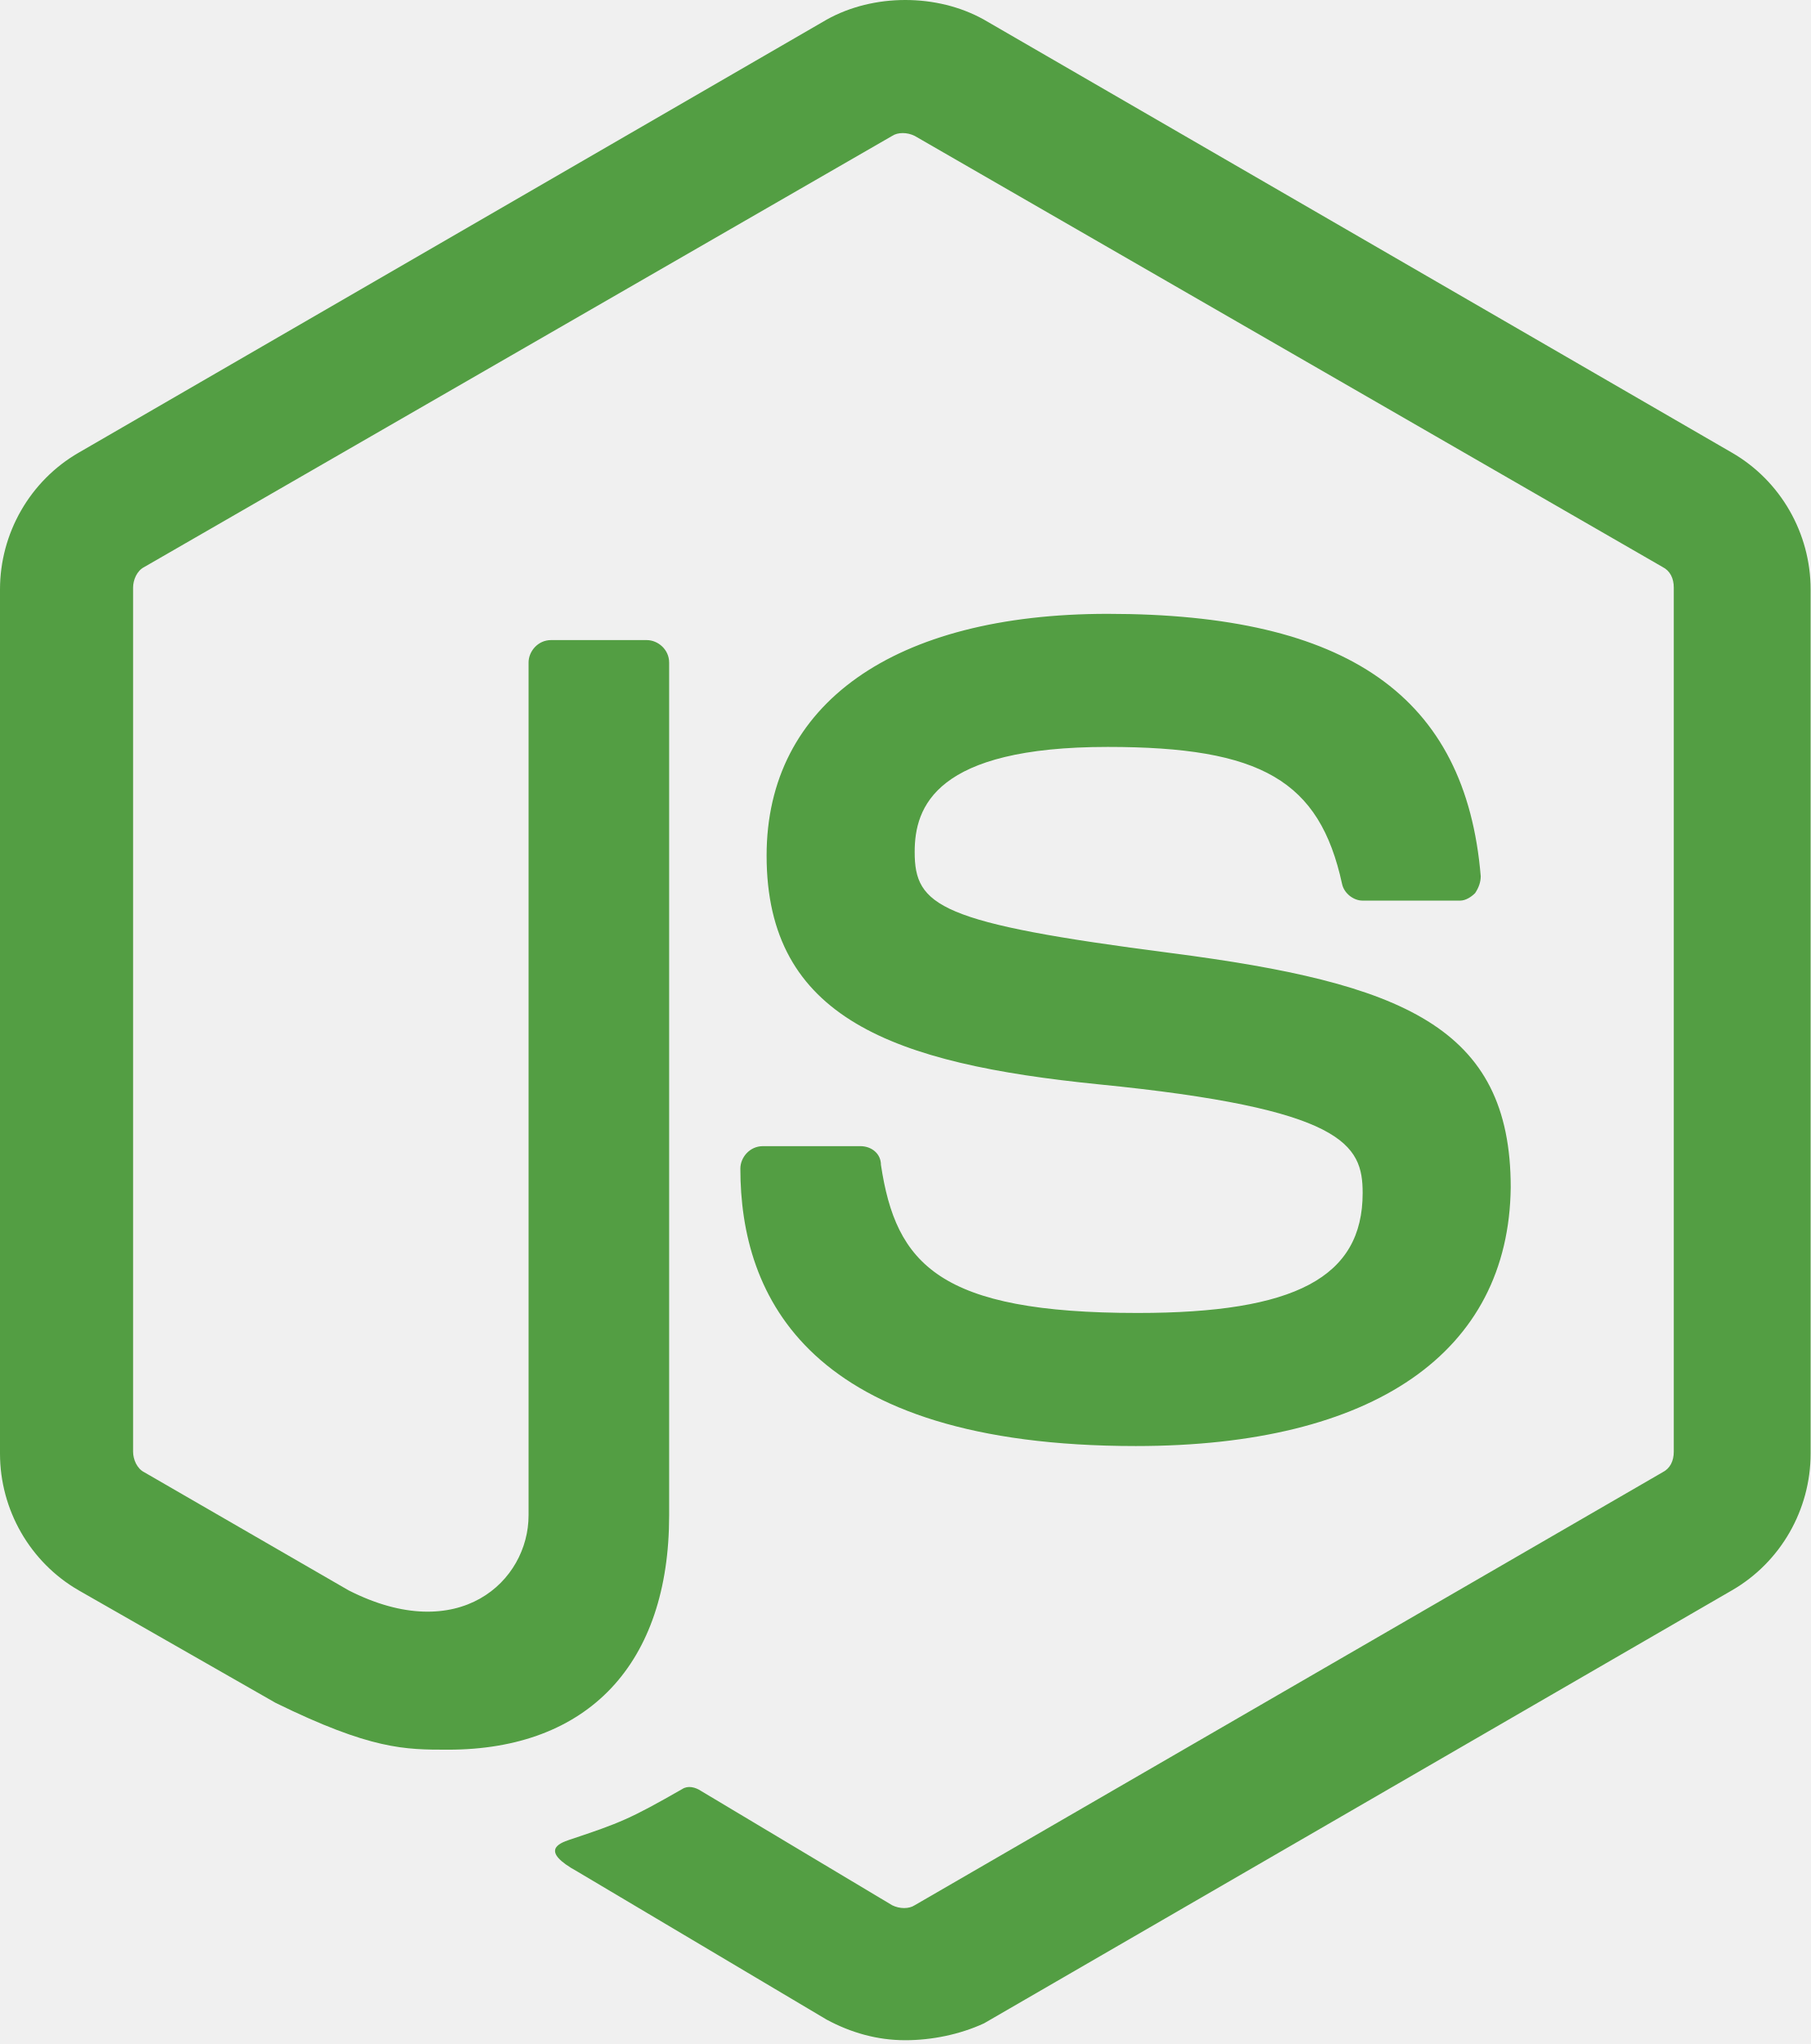
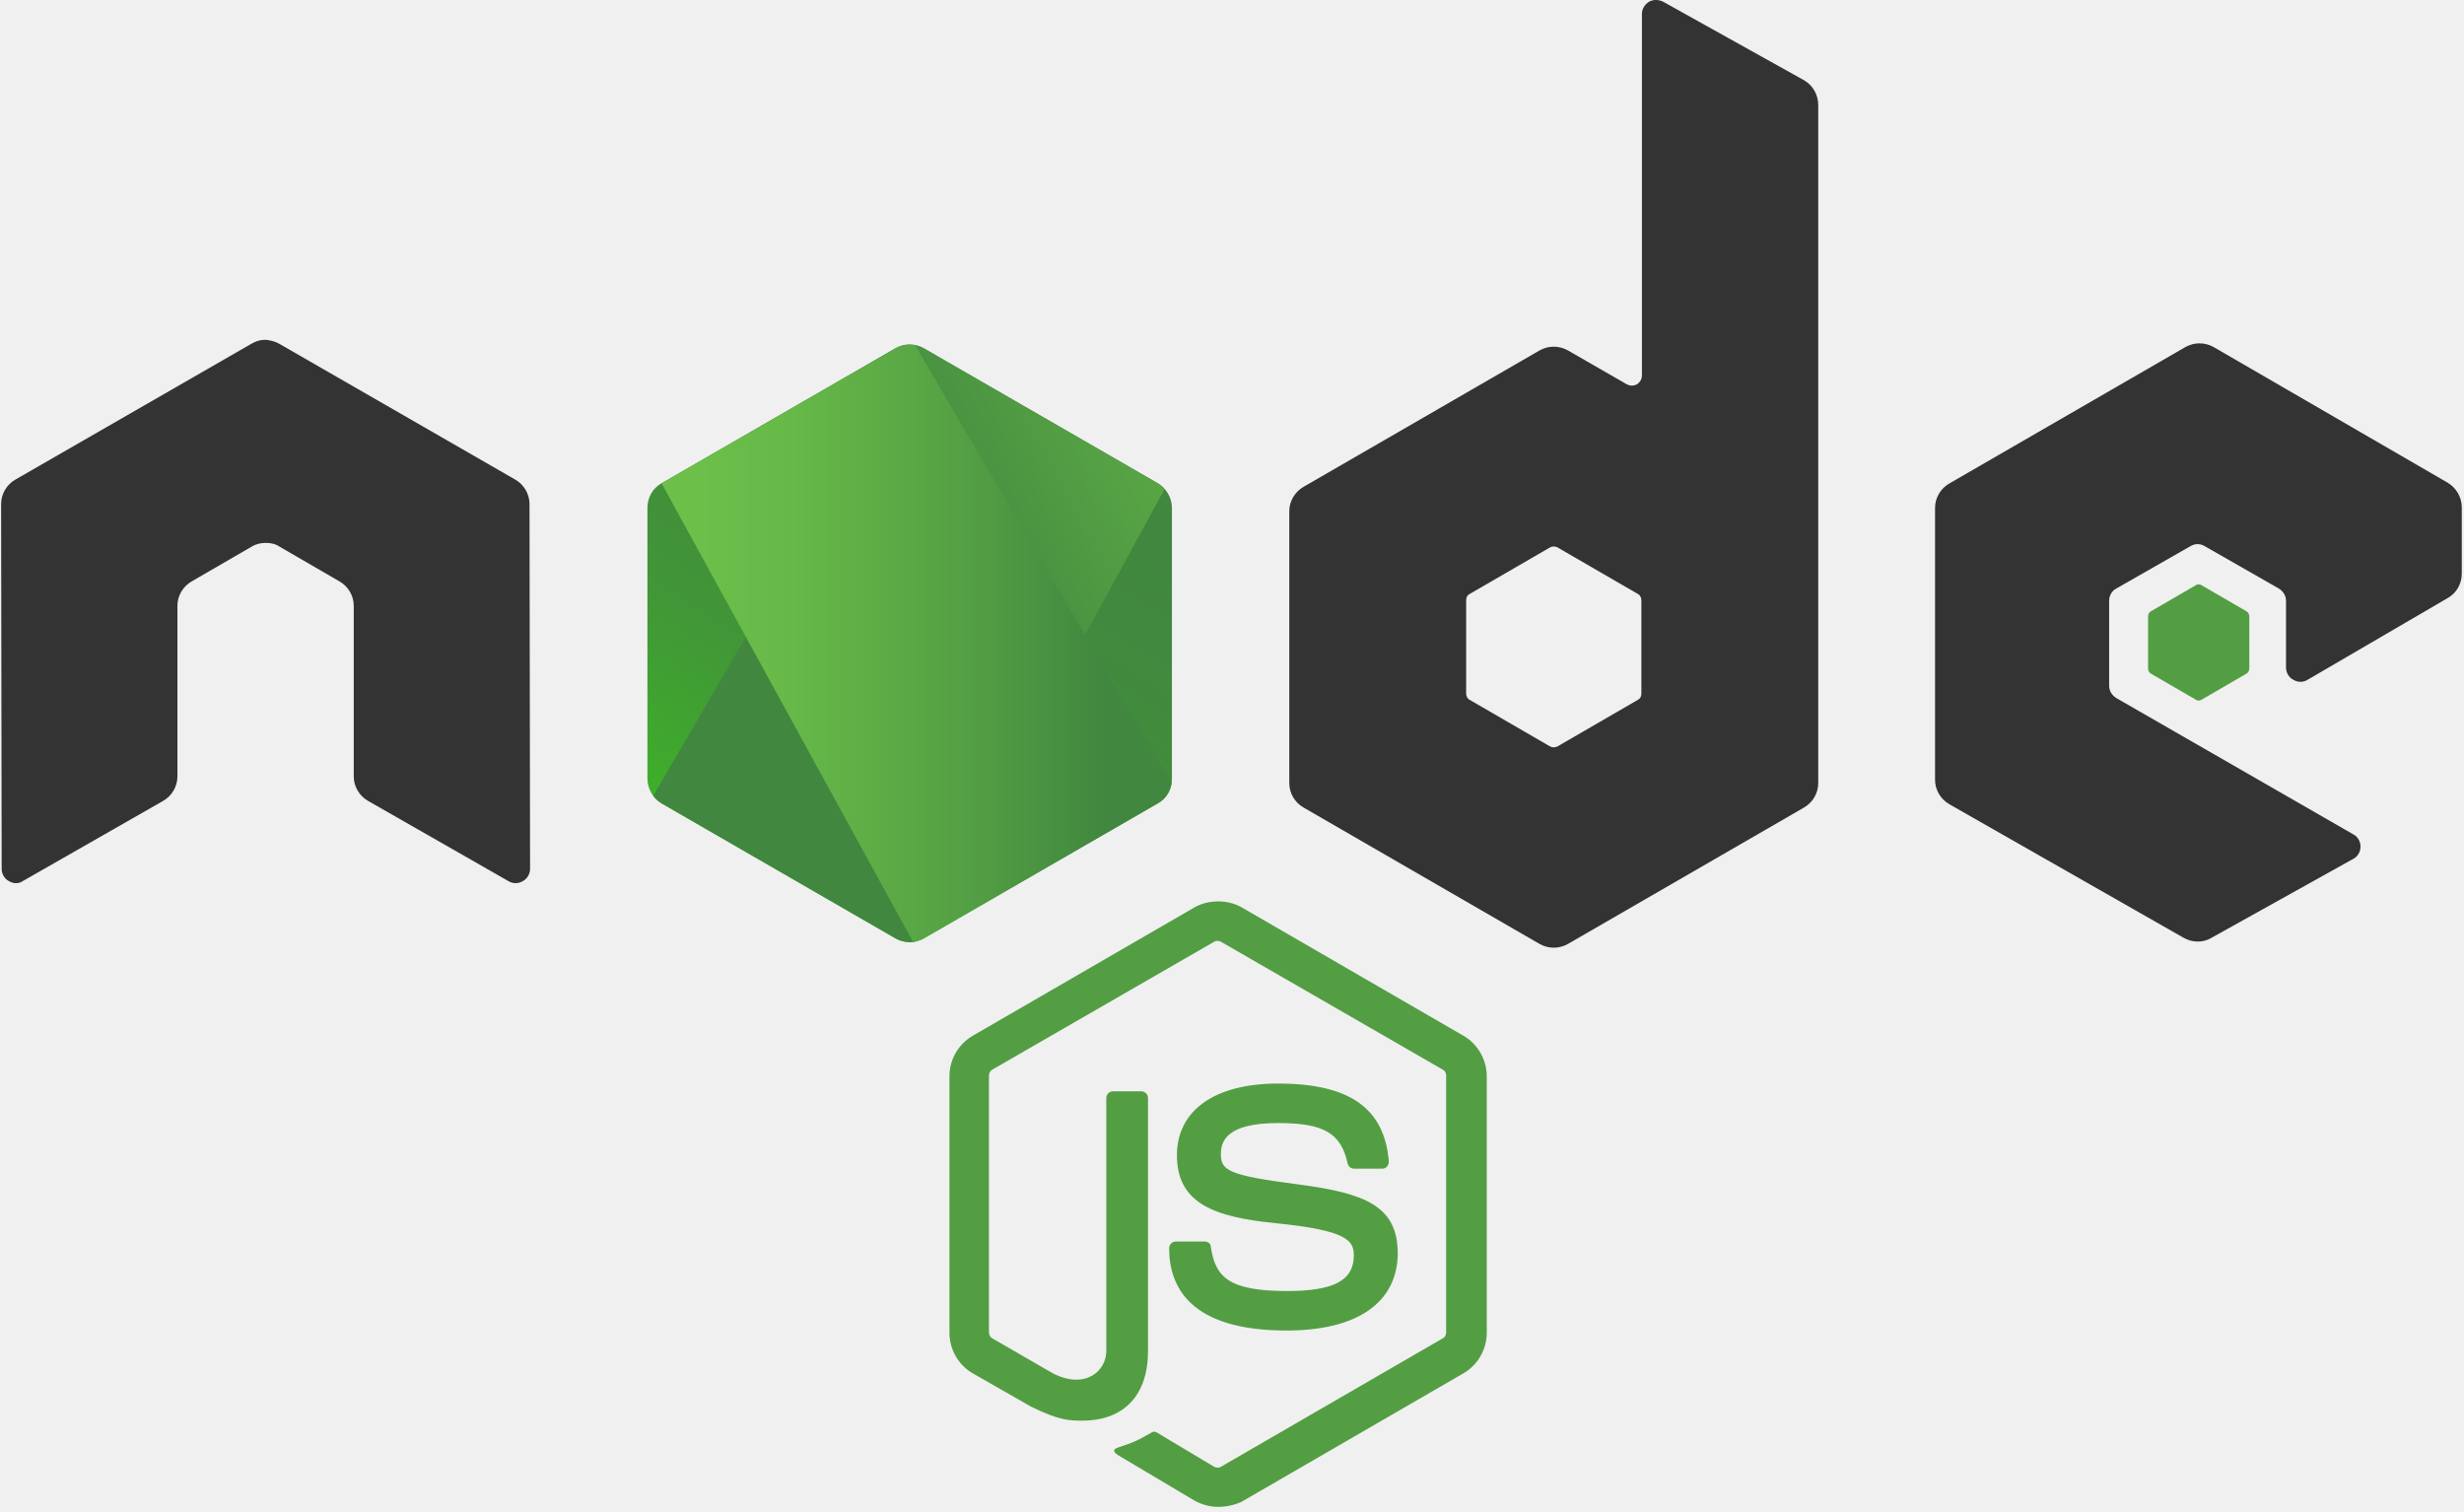
- <svg xmlns="http://www.w3.org/2000/svg" width="256px" height="289px" viewBox="0 0 256 289" version="1.1" preserveAspectRatio="xMidYMid">
-   <g>
-     <path d="M128,288.464 C124.025,288.464 120.315,287.404 116.87,285.549 L81.623,264.613 C76.323,261.698 78.973,260.638 80.563,260.108 C87.718,257.723 89.043,257.193 96.464,252.952 C97.259,252.422 98.319,252.687 99.114,253.217 L126.145,269.383 C127.205,269.913 128.53,269.913 129.325,269.383 L235.064,208.166 C236.124,207.636 236.654,206.576 236.654,205.251 L236.654,83.081 C236.654,81.756 236.124,80.696 235.064,80.166 L129.325,19.213 C128.265,18.683 126.94,18.683 126.145,19.213 L20.406,80.166 C19.346,80.696 18.816,82.021 18.816,83.081 L18.816,205.251 C18.816,206.311 19.346,207.636 20.406,208.166 L49.292,224.861 C64.928,232.812 74.733,223.536 74.733,214.261 L74.733,93.681 C74.733,92.091 76.058,90.501 77.913,90.501 L91.429,90.501 C93.019,90.501 94.609,91.826 94.609,93.681 L94.609,214.261 C94.609,235.197 83.213,247.387 63.337,247.387 C57.242,247.387 52.472,247.387 38.957,240.762 L11.13,224.861 C4.24,220.886 5.68434189e-14,213.466 5.68434189e-14,205.516 L5.68434189e-14,83.346 C5.68434189e-14,75.395 4.24,67.975 11.13,64 L116.87,2.783 C123.495,-0.928 132.505,-0.928 139.13,2.783 L244.87,64 C251.76,67.975 256,75.395 256,83.346 L256,205.516 C256,213.466 251.76,220.886 244.87,224.861 L139.13,286.079 C135.685,287.669 131.71,288.464 128,288.464 L128,288.464 Z M160.596,204.455 C114.219,204.455 104.679,183.255 104.679,165.234 C104.679,163.644 106.004,162.054 107.859,162.054 L121.64,162.054 C123.23,162.054 124.555,163.114 124.555,164.704 C126.675,178.749 132.77,185.64 160.861,185.64 C183.122,185.64 192.663,180.605 192.663,168.679 C192.663,161.789 190.012,156.754 155.296,153.308 C126.41,150.393 108.389,144.033 108.389,120.977 C108.389,99.511 126.41,86.791 156.621,86.791 C190.542,86.791 207.238,98.451 209.358,123.892 C209.358,124.687 209.093,125.482 208.563,126.277 C208.033,126.807 207.238,127.337 206.443,127.337 L192.663,127.337 C191.337,127.337 190.012,126.277 189.747,124.952 C186.567,110.377 178.352,105.607 156.621,105.607 C132.24,105.607 129.325,114.087 129.325,120.447 C129.325,128.133 132.77,130.518 165.631,134.758 C198.228,138.998 213.598,145.093 213.598,167.884 C213.333,191.205 194.253,204.455 160.596,204.455 L160.596,204.455 Z" fill="#539E43" />
+ <svg xmlns="http://www.w3.org/2000/svg" xmlns:xlink="http://www.w3.org/1999/xlink" width="512px" height="314px" viewBox="0 0 512 314" version="1.1" preserveAspectRatio="xMidYMid">
+   <defs>
+     <linearGradient x1="68.188%" y1="17.487%" x2="27.823%" y2="89.755%" id="linearGradient-1">
+       <stop stop-color="#41873F" offset="0%" />
+       <stop stop-color="#418B3D" offset="32.88%" />
+       <stop stop-color="#419637" offset="63.52%" />
+       <stop stop-color="#3FA92D" offset="93.19%" />
+       <stop stop-color="#3FAE2A" offset="100%" />
+     </linearGradient>
+     <path id="path-2" d="M57.903,1.849 C56.054,0.809 53.858,0.809 52.009,1.849 L3.352,29.934 C1.502,30.974 0.462,32.939 0.462,35.019 L0.462,91.305 C0.462,93.385 1.618,95.35 3.352,96.39 L52.009,124.475 C53.858,125.515 56.054,125.515 57.903,124.475 L106.561,96.39 C108.41,95.35 109.45,93.385 109.45,91.305 L109.45,35.019 C109.45,32.939 108.294,30.974 106.561,29.934 L57.903,1.849 L57.903,1.849 Z" />
+     <linearGradient x1="43.277%" y1="55.169%" x2="159.245%" y2="-18.306%" id="linearGradient-4">
+       <stop stop-color="#41873F" offset="13.76%" />
+       <stop stop-color="#54A044" offset="40.32%" />
+       <stop stop-color="#66B848" offset="71.36%" />
+       <stop stop-color="#6CC04A" offset="90.81%" />
+     </linearGradient>
+     <linearGradient x1="-4413.77%" y1="13.43%" x2="5327.93%" y2="13.43%" id="linearGradient-5">
+       <stop stop-color="#6CC04A" offset="9.192%" />
+       <stop stop-color="#66B848" offset="28.64%" />
+       <stop stop-color="#54A044" offset="59.68%" />
+       <stop stop-color="#41873F" offset="86.24%" />
+     </linearGradient>
+     <linearGradient x1="-4.389%" y1="49.997%" x2="101.499%" y2="49.997%" id="linearGradient-6">
+       <stop stop-color="#6CC04A" offset="9.192%" />
+       <stop stop-color="#66B848" offset="28.64%" />
+       <stop stop-color="#54A044" offset="59.68%" />
+       <stop stop-color="#41873F" offset="86.24%" />
+     </linearGradient>
+     <linearGradient x1="-9713.77%" y1="36.21%" x2="27.93%" y2="36.21%" id="linearGradient-7">
+       <stop stop-color="#6CC04A" offset="9.192%" />
+       <stop stop-color="#66B848" offset="28.64%" />
+       <stop stop-color="#54A044" offset="59.68%" />
+       <stop stop-color="#41873F" offset="86.24%" />
+     </linearGradient>
+     <linearGradient x1="-103.861%" y1="50.275%" x2="100.797%" y2="50.275%" id="linearGradient-8">
+       <stop stop-color="#6CC04A" offset="9.192%" />
+       <stop stop-color="#66B848" offset="28.64%" />
+       <stop stop-color="#54A044" offset="59.68%" />
+       <stop stop-color="#41873F" offset="86.24%" />
+     </linearGradient>
+     <linearGradient x1="130.613%" y1="-211.069%" x2="4.393%" y2="201.605%" id="linearGradient-9">
+       <stop stop-color="#41873F" offset="0%" />
+       <stop stop-color="#418B3D" offset="32.88%" />
+       <stop stop-color="#419637" offset="63.52%" />
+       <stop stop-color="#3FA92D" offset="93.19%" />
+       <stop stop-color="#3FAE2A" offset="100%" />
+     </linearGradient>
+   </defs>
+   <g fill="none">
+     <path d="M253.111,313.094 C251.377,313.094 249.759,312.632 248.256,311.823 L232.885,302.693 C230.573,301.421 231.729,300.959 232.423,300.728 C235.543,299.688 236.121,299.456 239.357,297.607 C239.704,297.376 240.166,297.492 240.513,297.723 L252.302,304.773 C252.764,305.004 253.342,305.004 253.688,304.773 L299.803,278.075 C300.265,277.844 300.497,277.381 300.497,276.804 L300.497,223.523 C300.497,222.945 300.265,222.483 299.803,222.252 L253.688,195.67 C253.226,195.438 252.648,195.438 252.302,195.67 L206.187,222.252 C205.725,222.483 205.493,223.061 205.493,223.523 L205.493,276.804 C205.493,277.266 205.725,277.844 206.187,278.075 L218.785,285.356 C225.604,288.823 229.88,284.778 229.88,280.733 L229.88,228.146 C229.88,227.453 230.458,226.759 231.267,226.759 L237.161,226.759 C237.855,226.759 238.548,227.337 238.548,228.146 L238.548,280.733 C238.548,289.864 233.578,295.18 224.91,295.18 C222.252,295.18 220.172,295.18 214.277,292.291 L202.142,285.356 C199.137,283.623 197.288,280.386 197.288,276.919 L197.288,223.639 C197.288,220.172 199.137,216.935 202.142,215.202 L248.256,188.504 C251.146,186.886 255.075,186.886 257.965,188.504 L304.079,215.202 C307.084,216.935 308.934,220.172 308.934,223.639 L308.934,276.919 C308.934,280.386 307.084,283.623 304.079,285.356 L257.965,312.054 C256.462,312.748 254.729,313.094 253.111,313.094 Z M267.326,276.457 C247.101,276.457 242.94,267.211 242.94,259.352 C242.94,258.658 243.518,257.965 244.327,257.965 L250.337,257.965 C251.03,257.965 251.608,258.427 251.608,259.121 C252.533,265.246 255.191,268.251 267.442,268.251 C277.15,268.251 281.311,266.055 281.311,260.854 C281.311,257.849 280.155,255.653 265.015,254.151 C252.417,252.879 244.558,250.106 244.558,240.051 C244.558,230.689 252.417,225.141 265.593,225.141 C280.386,225.141 287.668,230.227 288.592,241.322 C288.592,241.669 288.477,242.015 288.246,242.362 C288.014,242.593 287.668,242.824 287.321,242.824 L281.311,242.824 C280.733,242.824 280.155,242.362 280.04,241.784 C278.653,235.428 275.07,233.347 265.593,233.347 C254.96,233.347 253.688,237.046 253.688,239.819 C253.688,243.171 255.191,244.211 269.522,246.06 C283.738,247.91 290.442,250.568 290.442,260.507 C290.326,270.678 282.005,276.457 267.326,276.457 Z" fill="#539E43" />
+     <path d="M110.028,104.712 C110.028,102.631 108.872,100.666 107.023,99.626 L58.019,71.426 C57.21,70.963 56.285,70.732 55.361,70.617 L54.898,70.617 C53.974,70.617 53.049,70.963 52.24,71.426 L3.236,99.626 C1.387,100.666 0.231,102.631 0.231,104.712 L0.347,180.529 C0.347,181.569 0.925,182.609 1.849,183.072 C2.774,183.65 3.93,183.65 4.739,183.072 L33.864,166.429 C35.713,165.389 36.869,163.424 36.869,161.344 L36.869,125.862 C36.869,123.781 38.024,121.817 39.874,120.777 L52.24,113.611 C53.165,113.033 54.205,112.802 55.245,112.802 C56.285,112.802 57.326,113.033 58.135,113.611 L70.501,120.777 C72.35,121.817 73.506,123.781 73.506,125.862 L73.506,161.344 C73.506,163.424 74.662,165.389 76.511,166.429 L105.636,183.072 C106.561,183.65 107.716,183.65 108.641,183.072 C109.566,182.609 110.144,181.569 110.144,180.529 L110.028,104.712 L110.028,104.712 Z" fill="#333333" />
+     <path d="M345.571,0.347 C344.647,-0.116 343.491,-0.116 342.682,0.347 C341.757,0.925 341.179,1.849 341.179,2.889 L341.179,78.014 C341.179,78.707 340.833,79.4 340.139,79.863 C339.446,80.209 338.752,80.209 338.059,79.863 L325.808,72.813 C323.958,71.772 321.763,71.772 319.913,72.813 L270.909,101.129 C269.06,102.169 267.904,104.134 267.904,106.214 L267.904,162.73 C267.904,164.811 269.06,166.776 270.909,167.816 L319.913,196.132 C321.763,197.172 323.958,197.172 325.808,196.132 L374.812,167.816 C376.661,166.776 377.817,164.811 377.817,162.73 L377.817,21.844 C377.817,19.648 376.661,17.683 374.812,16.643 L345.571,0.347 L345.571,0.347 Z M341.064,144.123 C341.064,144.701 340.833,145.163 340.37,145.394 L323.612,155.102 C323.149,155.334 322.572,155.334 322.109,155.102 L305.351,145.394 C304.888,145.163 304.657,144.585 304.657,144.123 L304.657,124.706 C304.657,124.128 304.888,123.666 305.351,123.435 L322.109,113.726 C322.572,113.495 323.149,113.495 323.612,113.726 L340.37,123.435 C340.833,123.666 341.064,124.244 341.064,124.706 L341.064,144.123 L341.064,144.123 Z" fill="#333333" />
+     <g transform="translate(401.0474, 70.50113)">
+       <path d="M107.601,53.743 C109.45,52.702 110.49,50.738 110.49,48.657 L110.49,34.904 C110.49,32.823 109.335,30.859 107.601,29.819 L58.944,1.618 C57.094,0.578 54.898,0.578 53.049,1.618 L4.045,29.934 C2.196,30.974 1.04,32.939 1.04,35.019 L1.04,91.536 C1.04,93.616 2.196,95.581 4.045,96.621 L52.702,124.359 C54.552,125.4 56.748,125.4 58.481,124.359 L87.953,107.948 C88.878,107.485 89.456,106.445 89.456,105.405 C89.456,104.365 88.878,103.325 87.953,102.862 L38.718,74.546 C37.793,73.968 37.215,73.044 37.215,72.004 L37.215,54.321 C37.215,53.28 37.793,52.24 38.718,51.778 L54.089,42.994 C55.014,42.416 56.17,42.416 57.094,42.994 L72.466,51.778 C73.391,52.356 73.968,53.28 73.968,54.321 L73.968,68.19 C73.968,69.23 74.546,70.27 75.471,70.732 C76.395,71.31 77.551,71.31 78.476,70.732 L107.601,53.743 L107.601,53.743 Z" fill="#333333" />
+       <path d="M55.245,51.084 C55.592,50.853 56.054,50.853 56.401,51.084 L65.763,56.516 C66.109,56.748 66.34,57.094 66.34,57.557 L66.34,68.421 C66.34,68.883 66.109,69.23 65.763,69.461 L56.401,74.893 C56.054,75.124 55.592,75.124 55.245,74.893 L45.884,69.461 C45.537,69.23 45.306,68.883 45.306,68.421 L45.306,57.557 C45.306,57.094 45.537,56.748 45.884,56.516 L55.245,51.084 L55.245,51.084 Z" fill="#539E43" />
+     </g>
+     <g transform="translate(134.0677, 70.50113)">
+       <mask id="mask-3" fill="white">
+         <use xlink:href="#path-2" />
+       </mask>
+       <use fill="url(#linearGradient-1)" xlink:href="#path-2" />
+       <g mask="url(#mask-3)">
+         <path d="M51.893,1.849 L3.121,29.934 C1.271,30.974 0,32.939 0,35.019 L0,91.305 C0,92.692 0.578,93.963 1.502,95.003 L56.285,1.156 C54.898,0.925 53.28,1.04 51.893,1.849 L51.893,1.849 Z" />
+         <path d="M56.632,125.053 C57.094,124.937 57.557,124.706 58.019,124.475 L106.792,96.39 C108.641,95.35 109.797,93.385 109.797,91.305 L109.797,35.019 C109.797,33.517 109.103,32.014 108.063,30.974 L56.632,125.053 L56.632,125.053 Z" />
+         <path d="M106.676,29.934 L57.788,1.849 C57.326,1.618 56.748,1.387 56.285,1.271 L1.502,95.119 C1.965,95.697 2.543,96.159 3.121,96.506 L52.009,124.591 C53.396,125.4 55.014,125.631 56.516,125.168 L107.948,31.09 C107.601,30.628 107.139,30.281 106.676,29.934 L106.676,29.934 Z" fill="url(#linearGradient-4)" />
+       </g>
+       <g mask="url(#mask-3)">
+         <g transform="translate(0, -9.24605)">
+           <path d="M109.797,100.551 L109.797,44.265 C109.797,42.185 108.526,40.22 106.676,39.18 L57.788,11.095 C57.21,10.749 56.632,10.517 55.939,10.402 L109.45,101.822 C109.681,101.475 109.797,101.013 109.797,100.551 L109.797,100.551 Z" fill="none" />
+           <path d="M3.121,39.18 C1.271,40.22 0,42.185 0,44.265 L0,100.551 C0,102.631 1.387,104.596 3.121,105.636 L52.009,133.721 C53.165,134.414 54.436,134.646 55.823,134.414 L3.467,39.065 L3.121,39.18 L3.121,39.18 Z" fill="none" />
+           <path fill="url(#linearGradient-5)" fill-rule="evenodd" d="M50.391,0.809 L49.698,1.156 L50.622,1.156 L50.391,0.809 Z" />
+           <path d="M106.792,105.636 C108.179,104.827 109.219,103.44 109.681,101.938 L56.054,10.402 C54.667,10.171 53.165,10.286 51.893,11.095 L3.352,39.065 L55.707,134.53 C56.401,134.414 57.21,134.183 57.903,133.837 L106.792,105.636 L106.792,105.636 Z" fill="url(#linearGradient-6)" fill-rule="evenodd" />
+           <path fill="url(#linearGradient-7)" fill-rule="evenodd" d="M111.299,104.712 L110.953,104.134 L110.953,104.943 L111.299,104.712 Z" />
+           <path d="M106.792,105.636 L58.019,133.721 C57.326,134.068 56.632,134.299 55.823,134.414 L56.748,136.148 L110.837,104.827 L110.837,104.134 L109.45,101.822 C109.219,103.44 108.179,104.827 106.792,105.636 L106.792,105.636 Z" fill="url(#linearGradient-8)" fill-rule="evenodd" />
+           <path d="M106.792,105.636 L58.019,133.721 C57.326,134.068 56.632,134.299 55.823,134.414 L56.748,136.148 L110.837,104.827 L110.837,104.134 L109.45,101.822 C109.219,103.44 108.179,104.827 106.792,105.636 L106.792,105.636 Z" fill="url(#linearGradient-9)" fill-rule="evenodd" />
+         </g>
+       </g>
+     </g>
  </g>
</svg>
